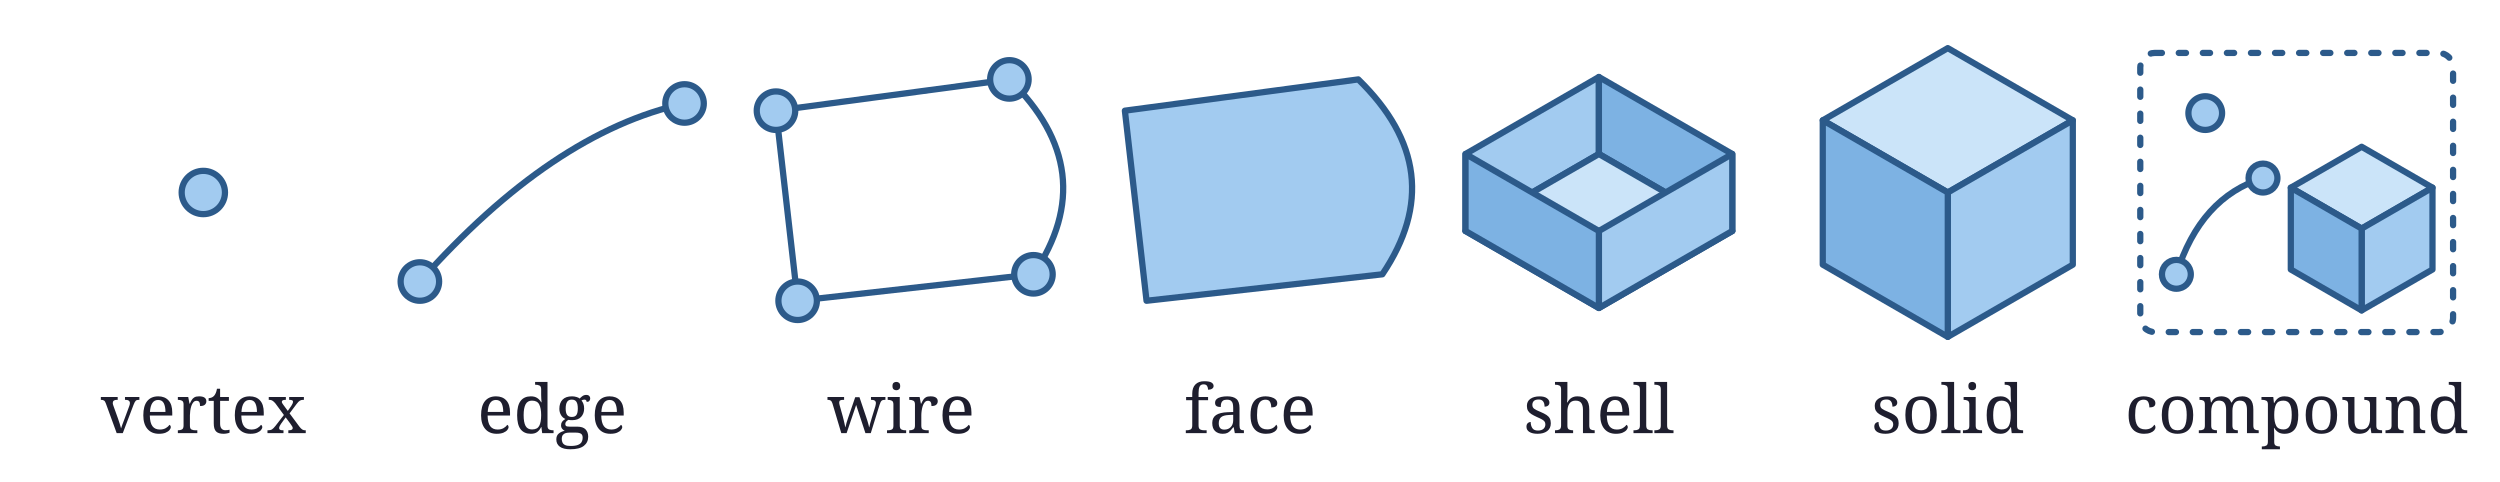
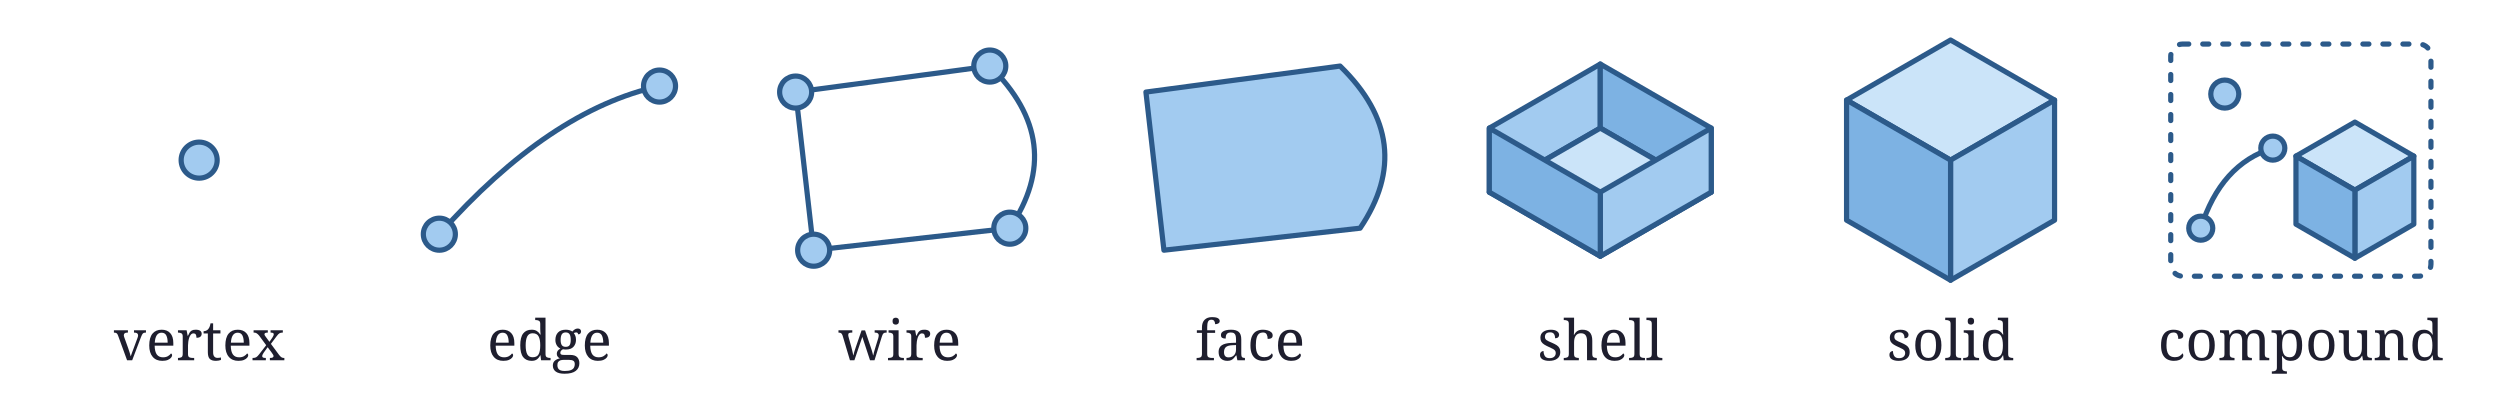
- <svg xmlns="http://www.w3.org/2000/svg" width="1039" height="200" viewBox="0 0 1039 200">
+ <svg xmlns="http://www.w3.org/2000/svg" width="1249" height="200" viewBox="0 0 1249 200">
  <style type="text/css">
    
      .face{stroke:#2c5a8a;stroke-width:2.6px;stroke-linejoin:round}
      .line{fill:none;stroke:#2c5a8a;stroke-width:2.6px;
             stroke-linejoin:round;stroke-linecap:round}
      .dot{fill:#a2cbf0;stroke:#2c5a8a;stroke-width:2.6px}
      .container{fill:none;stroke:#2c5a8a;stroke-width:2.6px;
                  stroke-dasharray:3 7;stroke-linecap:round}
      text{fill:#1e1e2e;font-family:'Linux Libertine O',Libertinus Serif,Georgia,serif;
            font-size:28px;text-anchor:middle}
    
  </style>
  <g id="primitives">
-     <g transform="translate(84.5,80)">
+     <g transform="translate(99.5,80)">
      <circle class="dot" cx="0.00" cy="0.00" r="9.0" />
    </g>
-     <g transform="translate(229.5,80)">
+     <g transform="translate(274.5,80)">
      <path class="line" d="M -55,37 Q 0,-25 55,-37" />
      <circle class="dot" cx="-55.00" cy="37.00" r="8.0" />
      <circle class="dot" cx="55.00" cy="-37.00" r="8.0" />
    </g>
-     <g transform="translate(374.5,80)">
+     <g transform="translate(449.5,80)">
      <path class="line" d="M -52,-34 L 45,-47 Q 84,-9 55,34 L -43,45 Z" />
      <circle class="dot" cx="-52.00" cy="-34.00" r="8.0" />
      <circle class="dot" cx="45.00" cy="-47.00" r="8.0" />
      <circle class="dot" cx="55.00" cy="34.00" r="8.0" />
      <circle class="dot" cx="-43.00" cy="45.00" r="8.0" />
    </g>
-     <g transform="translate(519.5,80)">
+     <g transform="translate(624.5,80)">
      <path class="face" fill="#a2cbf0" d="M -52,-34 L 45,-47 Q 84,-9 55,34 L -43,45 Z" />
    </g>
-     <g transform="translate(664.5,80)">
+     <g transform="translate(799.5,80)">
      <g transform="translate(0,-16.00)">
        <polygon class="face" points="0.00,0.00 -55.43,32.00 -55.43,0.00 0.00,-32.00" fill="#a2cbf0" />
        <polygon class="face" points="0.00,0.00 55.43,32.00 55.43,0.00 0.00,-32.00" fill="#7db2e3" />
        <polygon class="face" points="0.00,0.00 55.43,32.00 0.00,64.00 -55.43,32.00" fill="#cbe4f9" />
        <polygon class="face" points="55.43,32.00 0.00,64.00 0.00,32.00 55.43,0.00" fill="#a2cbf0" />
        <polygon class="face" points="-55.43,32.00 0.00,64.00 0.00,32.00 -55.43,0.00" fill="#7db2e3" />
      </g>
    </g>
-     <g transform="translate(809.5,80)">
+     <g transform="translate(974.5,80)">
      <polygon class="face" points="0.00,-60.00 51.96,-30.00 0.00,0.00 -51.96,-30.00" fill="#cbe4f9" />
      <polygon class="face" points="51.96,-30.00 0.00,0.00 0.00,60.00 51.96,30.00" fill="#a2cbf0" />
      <polygon class="face" points="-51.96,-30.00 0.00,0.00 0.00,60.00 -51.96,30.00" fill="#7db2e3" />
    </g>
-     <g transform="translate(954.5,80)">
+     <g transform="translate(1149.5,80)">
      <rect class="container" x="-65" y="-58" width="130" height="116" rx="6" />
      <circle class="dot" cx="-38.00" cy="-33.00" r="7" />
      <path class="line" d="M -50,34 Q -40,2 -14,-6" />
      <circle class="dot" cx="-50.00" cy="34.00" r="6" />
      <circle class="dot" cx="-14.00" cy="-6.00" r="6" />
      <g transform="translate(27,15)">
        <polygon class="face" points="0.00,-34.00 29.44,-17.00 0.00,0.00 -29.44,-17.00" fill="#cbe4f9" />
        <polygon class="face" points="29.44,-17.00 0.00,0.00 0.00,34.00 29.44,17.00" fill="#a2cbf0" />
        <polygon class="face" points="-29.44,-17.00 0.00,0.00 0.00,34.00 -29.44,17.00" fill="#7db2e3" />
      </g>
    </g>
  </g>
  <g id="labels">
-     <text x="84.5" y="180">vertex</text>
-     <text x="229.5" y="180">edge</text>
-     <text x="374.5" y="180">wire</text>
-     <text x="519.5" y="180">face</text>
-     <text x="664.5" y="180">shell</text>
-     <text x="809.5" y="180">solid</text>
-     <text x="954.5" y="180">compound</text>
+     <text x="99.5" y="180">vertex</text>
+     <text x="274.5" y="180">edge</text>
+     <text x="449.5" y="180">wire</text>
+     <text x="624.5" y="180">face</text>
+     <text x="799.5" y="180">shell</text>
+     <text x="974.5" y="180">solid</text>
+     <text x="1149.5" y="180">compound</text>
  </g>
</svg>
